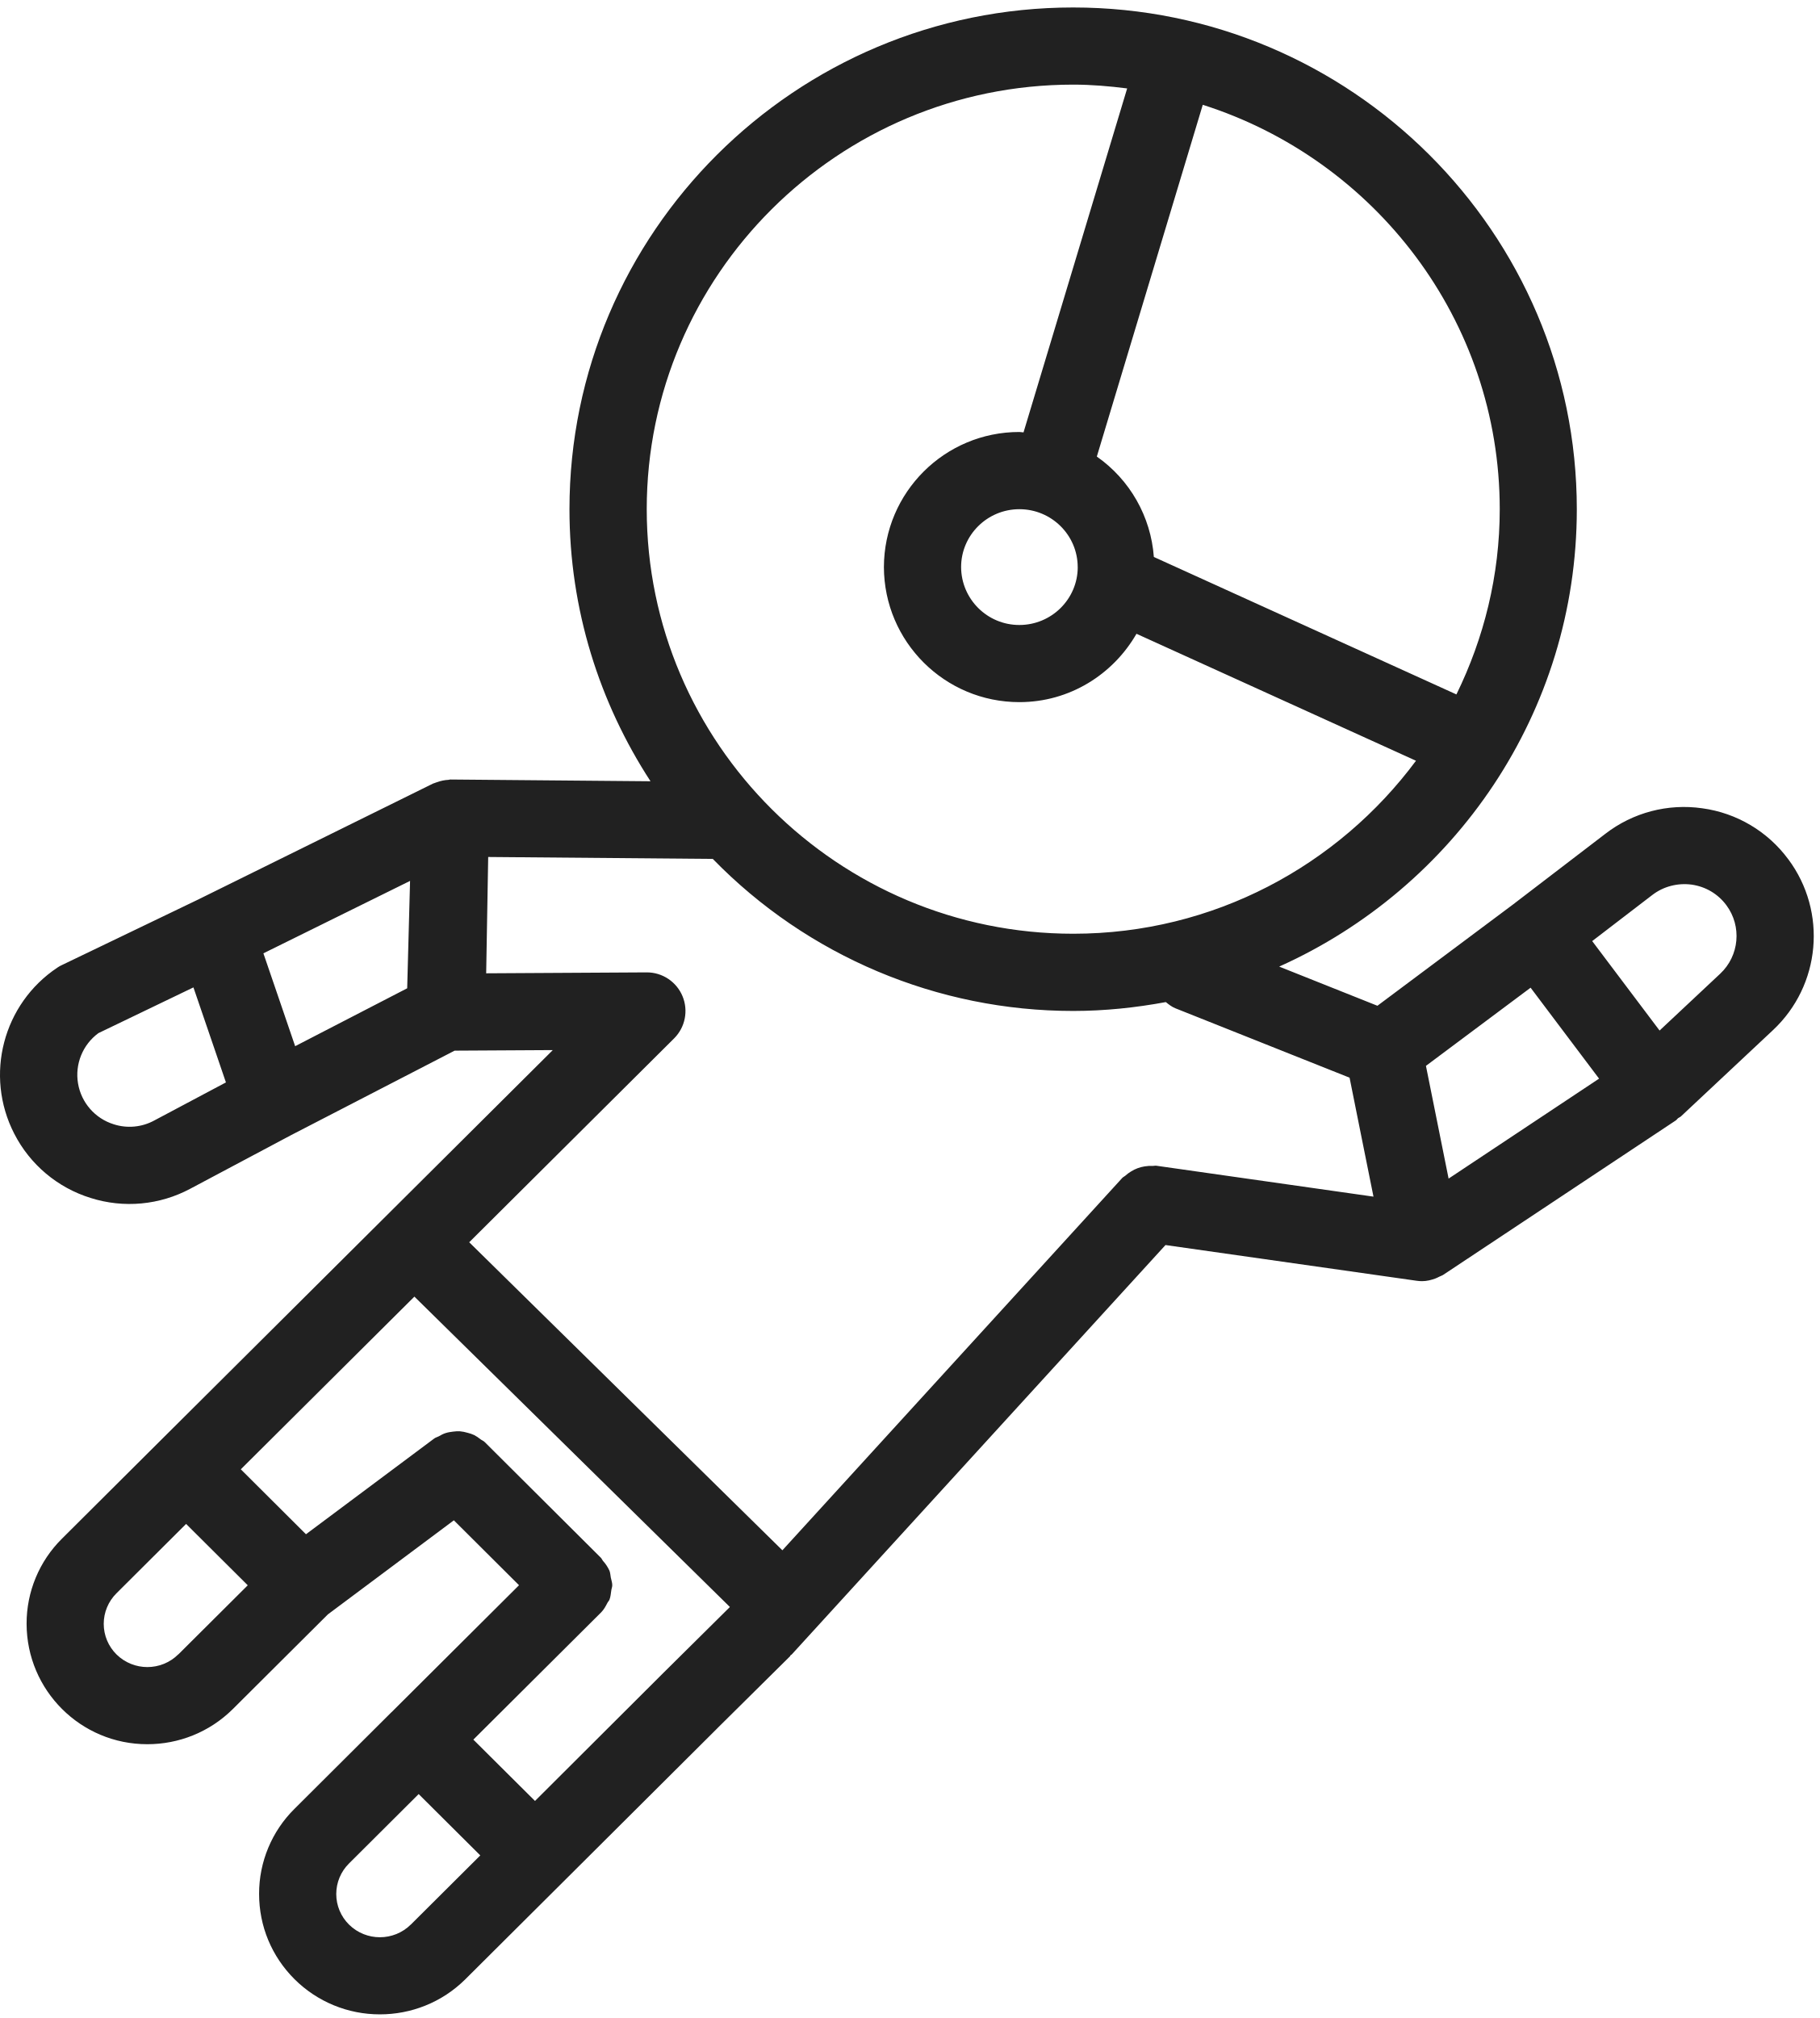
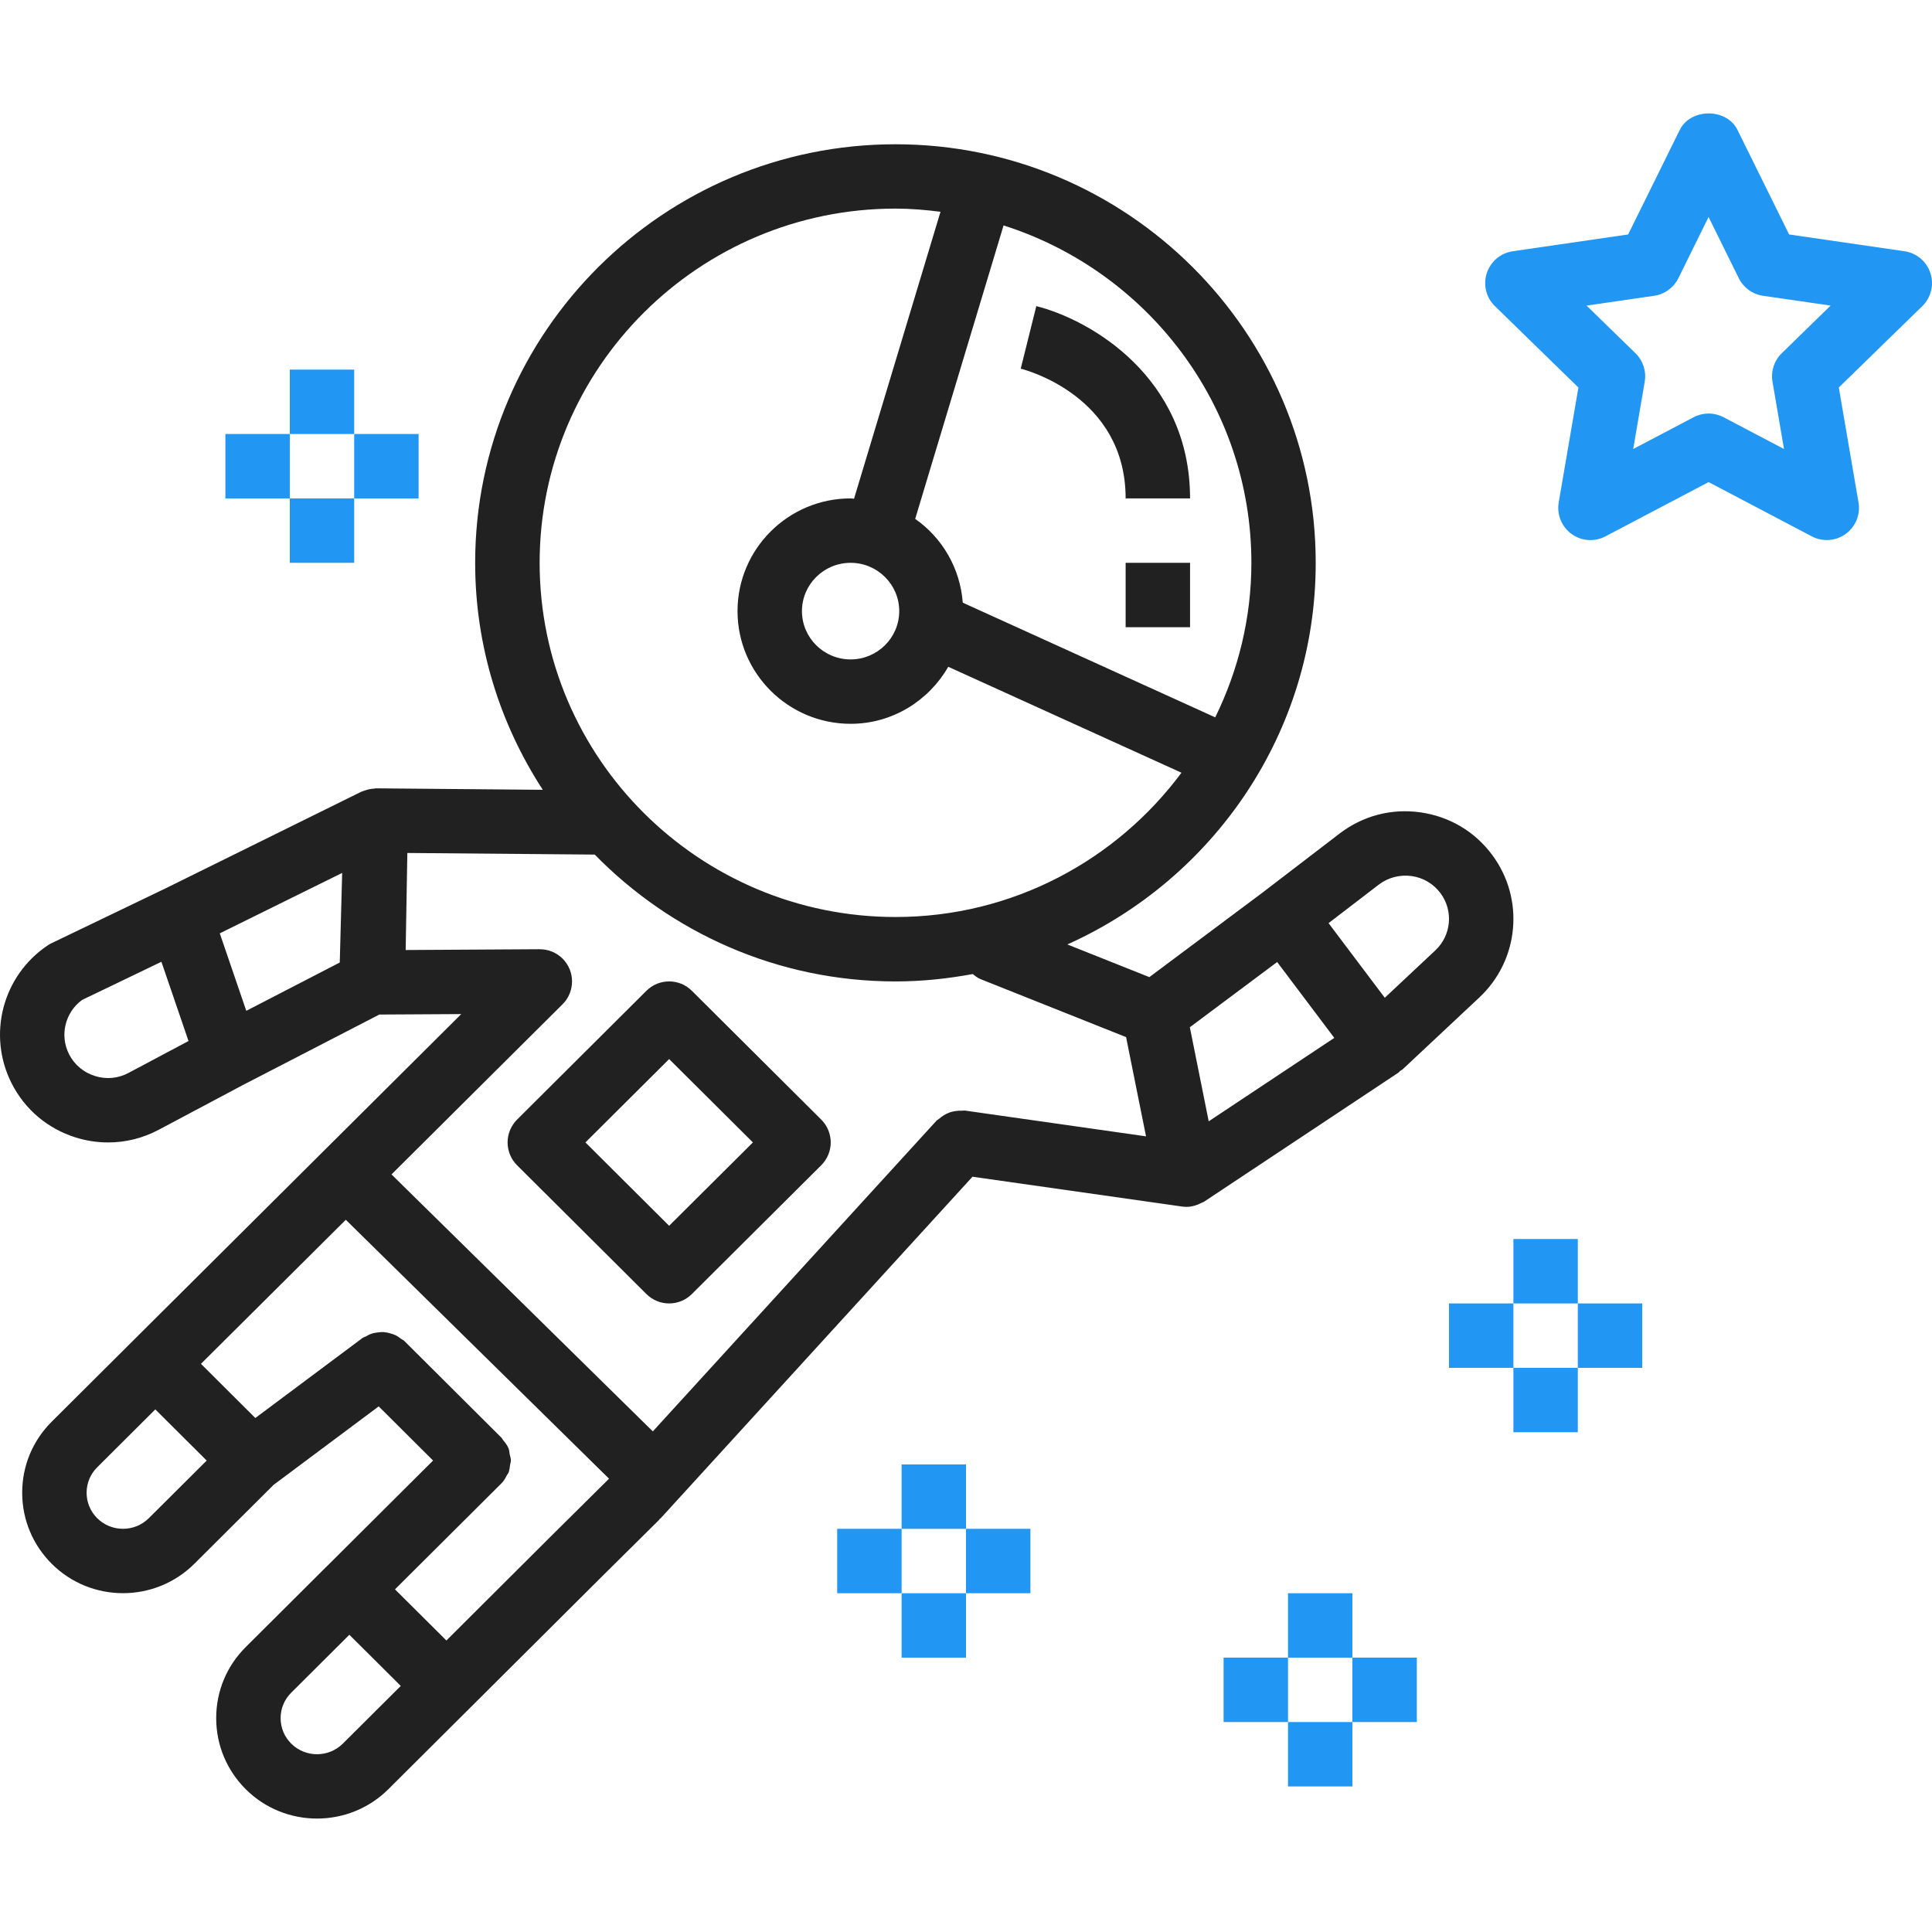
- <svg xmlns="http://www.w3.org/2000/svg" width="55" height="61" fill="none">
-   <path d="M54.063 25.974a3.88 3.88 0 0 0-2.599-1.541 3.886 3.886 0 0 0-2.93.77L45.794 27.3l-.001.002-4.151 3.1-2.97-1.184c5.296-2.376 8.998-7.674 8.998-13.825 0-8.363-6.83-15.167-15.227-15.167S17.216 7.031 17.216 15.394c0 3.031.907 5.85 2.45 8.222l-6.046-.053h-.01c-.019 0-.034.01-.051.01a1.14 1.14 0 0 0-.34.069c-.028.01-.057.016-.084.029-.014.006-.028.007-.042.014l-7.072 3.491c-.001 0-.003 0-.003.002l-4.141 1.991a.905.905 0 0 0-.138.077A3.895 3.895 0 0 0 .43 34.268a3.884 3.884 0 0 0 2.31 1.944 3.891 3.891 0 0 0 3.016-.281l3.036-1.614 4.952-2.558 2.968-.017L4.808 43.588c0 .002-.002.002-.003.003l-2.928 2.916a3.607 3.607 0 0 0-1.073 2.577 3.647 3.647 0 0 0 3.652 3.64c.936 0 1.869-.355 2.582-1.062l2.875-2.863 3.808-2.843 1.97 1.962-3.853 3.837-.004.002-2.928 2.917a3.607 3.607 0 0 0-1.073 2.576c0 .973.38 1.889 1.073 2.579a3.65 3.65 0 0 0 2.58 1.061c.935 0 1.87-.354 2.582-1.061l2.93-2.917 4.686-4.667.002-.003 2.21-2.188-.01-.008c.015-.014.035-.019.049-.034l11.3-12.377 7.593 1.08c.055.008.11.012.165.012.14 0 .277-.034.41-.084.038-.014.071-.033.108-.051.042-.021.086-.033.126-.06l7.029-4.666c.026-.018.04-.046.064-.065.028-.022.063-.031.089-.056l2.78-2.605a3.892 3.892 0 0 0 .465-5.166ZM4.66 33.872a1.56 1.56 0 0 1-1.221.113 1.565 1.565 0 0 1-.465-2.755l2.874-1.383.692 2.022.29.85-2.17 1.153Zm7.65-3.998-3.387 1.75-.558-1.633-.402-1.174 4.434-2.189-.087 3.246Zm33.03-14.482c0 2.009-.48 3.904-1.31 5.599l-9.147-4.155a4.07 4.07 0 0 0-1.724-3.035l3.203-10.633c5.2 1.655 8.978 6.507 8.978 12.224Zm-25.788 0c0-7.076 5.784-12.834 12.894-12.834.553 0 1.094.047 1.63.115L30.943 13.07c-.042 0-.081-.012-.125-.012a4.094 4.094 0 0 0-4.096 4.083 4.095 4.095 0 0 0 4.096 4.083c1.52 0 2.832-.838 3.54-2.066l8.45 3.838c-2.352 3.165-6.114 5.229-10.362 5.229-7.11 0-12.894-5.758-12.894-12.834Zm13.03 1.75c0 .965-.792 1.75-1.764 1.75a1.759 1.759 0 0 1-1.762-1.75c0-.965.79-1.75 1.762-1.75s1.763.785 1.763 1.75ZM5.391 50.007a1.33 1.33 0 0 1-1.87.002 1.3 1.3 0 0 1 0-1.847l2.105-2.097L7.49 47.92l-2.097 2.088Zm7.03 8.167a1.33 1.33 0 0 1-1.87.002 1.299 1.299 0 0 1 0-1.847l2.106-2.098.88.876.983.978-2.099 2.09Zm7.616-7.588-.003.003-3.86 3.85-.882-.877-.982-.977 3.857-3.84v-.001l.004-.002c.087-.088.142-.193.196-.297.015-.03.044-.056.057-.087.036-.09.042-.187.056-.281.007-.054.03-.104.03-.16 0-.077-.028-.153-.044-.23-.014-.07-.014-.141-.041-.209a1.166 1.166 0 0 0-.2-.301c-.022-.026-.03-.058-.054-.083h-.002s0-.003-.002-.005l-3.515-3.5c-.037-.037-.085-.052-.127-.084a1.122 1.122 0 0 0-.19-.126 1.091 1.091 0 0 0-.204-.07 1.134 1.134 0 0 0-.226-.044 1.142 1.142 0 0 0-.209.01c-.078.01-.151.02-.227.045-.074.023-.139.06-.206.098-.044.024-.093.033-.133.063l-3.88 2.896-1.97-1.963 5.248-5.22 9.538 9.382-2.029 2.01Zm14.917-15.349c-.034-.005-.066.008-.1.006a1.148 1.148 0 0 0-.252.015 1.081 1.081 0 0 0-.404.15c-.065.04-.124.081-.181.134-.028.024-.062.036-.088.064L23.653 46.862l-9.468-9.311 6.197-6.165a1.168 1.168 0 0 0-.83-1.993l-4.854.028.061-3.516 6.79.058a15.2 15.2 0 0 0 10.897 4.596c.957 0 1.89-.1 2.799-.268.087.07.174.14.283.185l5.272 2.1.333 1.659.39 1.937-6.569-.935Zm8.84.39-.685-3.408 3.164-2.363.828 1.1 1.242 1.649-4.55 3.022Zm8.21-6.193-1.832 1.717-2.037-2.704 1.818-1.394c.34-.261.768-.368 1.188-.313.422.06.796.28 1.05.622a1.562 1.562 0 0 1-.187 2.072Z" fill="#212121" />
+ <svg xmlns="http://www.w3.org/2000/svg" width="70" height="70" viewBox="0 0 70 70" fill="none">
+   <path d="M69.943 9.896C69.806 9.475 69.442 9.167 69.002 9.103L64.823 8.495L62.953 4.708C62.561 3.91 61.253 3.91 60.861 4.708L58.991 8.495L54.811 9.103C54.372 9.167 54.008 9.474 53.869 9.897C53.732 10.319 53.845 10.783 54.164 11.092L57.189 14.041L56.475 18.203C56.401 18.641 56.58 19.083 56.938 19.345C57.301 19.608 57.775 19.641 58.168 19.433L61.906 17.467L65.644 19.433C65.815 19.523 66.002 19.567 66.188 19.567C66.429 19.567 66.671 19.492 66.874 19.344C67.233 19.083 67.413 18.641 67.337 18.203L66.623 14.04L69.648 11.092C69.965 10.782 70.08 10.319 69.943 9.896ZM64.556 12.799C64.281 13.066 64.156 13.454 64.221 13.832L64.638 16.269L62.45 15.118C62.279 15.029 62.093 14.984 61.906 14.984C61.719 14.984 61.534 15.029 61.362 15.118L59.174 16.269L59.591 13.832C59.657 13.454 59.531 13.068 59.257 12.799L57.484 11.072L59.932 10.717C60.312 10.662 60.64 10.423 60.811 10.078L61.905 7.862L62.999 10.078C63.17 10.422 63.497 10.662 63.878 10.717L66.326 11.072L64.556 12.799Z" fill="#2196F3" />
+   <path d="M57.167 44.892H54.834V47.226H57.167V44.892Z" fill="#2196F3" />
+   <path d="M57.167 49.559H54.834V51.892H57.167V49.559Z" fill="#2196F3" />
+   <path d="M59.5 47.226H57.167V49.559H59.5V47.226Z" fill="#2196F3" />
+   <path d="M54.834 47.226H52.5V49.559H54.834V47.226Z" fill="#2196F3" />
+   <path d="M49 57.726H46.667V60.059H49V57.726Z" fill="#2196F3" />
+   <path d="M49 62.393H46.667V64.726H49V62.393Z" fill="#2196F3" />
+   <path d="M51.334 60.059H49V62.393H51.334V60.059Z" fill="#2196F3" />
+   <path d="M46.667 60.059H44.333V62.393H46.667V60.059Z" fill="#2196F3" />
+   <path d="M35 53.059H32.667V55.393H35V53.059Z" fill="#2196F3" />
+   <path d="M35 57.726H32.667V60.059H35V57.726Z" fill="#2196F3" />
+   <path d="M37.333 55.392H35V57.726H37.333V55.392Z" fill="#2196F3" />
+   <path d="M32.667 55.392H30.333V57.726H32.667V55.392Z" fill="#2196F3" />
+   <path d="M12.833 13.392H10.5V15.725H12.833V13.392Z" fill="#2196F3" />
+   <path d="M12.833 18.059H10.5V20.392H12.833V18.059Z" fill="#2196F3" />
+   <path d="M15.166 15.725H12.833V18.059H15.166V15.725Z" fill="#2196F3" />
+   <path d="M10.5 15.725H8.166V18.059H10.5V15.725Z" fill="#2196F3" />
+   <path d="M54.064 30.974C53.435 30.126 52.512 29.58 51.464 29.433C50.412 29.283 49.373 29.56 48.533 30.203L45.795 32.301L45.794 32.303L41.643 35.403L38.672 34.219C43.969 31.843 47.671 26.545 47.671 20.394C47.671 12.031 40.84 5.227 32.444 5.227C24.047 5.227 17.216 12.031 17.216 20.394C17.216 23.425 18.123 26.244 19.666 28.616L13.62 28.563C13.617 28.563 13.613 28.563 13.61 28.563C13.591 28.563 13.576 28.573 13.559 28.574C13.443 28.578 13.33 28.602 13.219 28.642C13.191 28.652 13.162 28.658 13.135 28.671C13.121 28.677 13.107 28.678 13.093 28.685L6.021 32.176C6.02 32.176 6.018 32.176 6.018 32.178L1.877 34.169C1.831 34.189 1.784 34.216 1.739 34.246C0.088 35.345 -0.474 37.504 0.43 39.268C0.912 40.206 1.732 40.896 2.74 41.212C3.129 41.334 3.525 41.393 3.92 41.393C4.553 41.393 5.181 41.238 5.756 40.931L8.792 39.317L13.744 36.759L16.712 36.742L4.808 48.588C4.807 48.59 4.806 48.59 4.805 48.591L1.877 51.507C1.185 52.196 0.804 53.109 0.804 54.084C0.804 55.056 1.185 55.972 1.877 56.662C2.587 57.369 3.522 57.724 4.456 57.724C5.392 57.724 6.325 57.369 7.038 56.662L9.913 53.799L13.721 50.956L15.691 52.918L11.838 56.755C11.836 56.756 11.835 56.756 11.834 56.757L8.906 59.674C8.214 60.362 7.833 61.276 7.833 62.25C7.833 63.223 8.214 64.139 8.906 64.829C9.616 65.536 10.552 65.89 11.486 65.89C12.421 65.89 13.357 65.536 14.068 64.829L16.998 61.912L21.684 57.245C21.685 57.244 21.685 57.243 21.686 57.242L23.895 55.054L23.887 55.046C23.901 55.032 23.921 55.027 23.935 55.012L35.235 42.635L42.828 43.715C42.883 43.723 42.938 43.727 42.993 43.727C43.134 43.727 43.27 43.693 43.402 43.643C43.441 43.629 43.474 43.61 43.511 43.592C43.553 43.571 43.597 43.559 43.637 43.532L50.666 38.865C50.692 38.848 50.706 38.82 50.73 38.801C50.758 38.779 50.793 38.77 50.819 38.745L53.6 36.14C55.047 34.784 55.247 32.563 54.064 30.974ZM4.66 38.872C4.281 39.075 3.851 39.116 3.439 38.985C3.03 38.858 2.699 38.579 2.505 38.203C2.153 37.517 2.357 36.681 2.974 36.23L5.848 34.847L6.54 36.869L6.83 37.718L4.66 38.872ZM12.31 34.874L8.923 36.624L8.365 34.991L7.963 33.817L12.397 31.628L12.31 34.874ZM45.34 20.392C45.34 22.401 44.861 24.296 44.03 25.991L34.883 21.836C34.788 20.582 34.137 19.484 33.159 18.8L36.361 8.168C41.563 9.823 45.34 14.675 45.34 20.392ZM19.552 20.392C19.552 13.316 25.336 7.558 32.446 7.558C32.999 7.558 33.54 7.605 34.076 7.673L30.943 18.071C30.901 18.07 30.862 18.058 30.819 18.058C28.56 18.058 26.722 19.89 26.722 22.142C26.722 24.394 28.56 26.225 30.819 26.225C32.337 26.225 33.65 25.387 34.358 24.159L42.807 27.997C40.456 31.162 36.694 33.225 32.446 33.225C25.336 33.225 19.552 27.468 19.552 20.392ZM32.581 22.142C32.581 23.107 31.79 23.892 30.819 23.892C29.847 23.892 29.056 23.107 29.056 22.142C29.056 21.177 29.847 20.392 30.819 20.392C31.79 20.392 32.581 21.177 32.581 22.142ZM5.392 55.007C4.875 55.52 4.038 55.519 3.523 55.009C3.274 54.76 3.138 54.432 3.138 54.084C3.138 53.736 3.274 53.408 3.523 53.162L5.627 51.065L7.489 52.919L5.392 55.007ZM12.422 63.174C11.905 63.687 11.068 63.688 10.552 63.175C10.303 62.927 10.167 62.599 10.167 62.25C10.167 61.903 10.303 61.575 10.552 61.329L12.658 59.231L13.539 60.107L14.521 61.085L12.422 63.174ZM20.038 55.586C20.037 55.587 20.036 55.587 20.035 55.589L16.174 59.438L15.293 58.562L14.311 57.585L18.168 53.745C18.168 53.745 18.168 53.745 18.168 53.744C18.169 53.743 18.17 53.743 18.172 53.742C18.259 53.654 18.314 53.549 18.368 53.445C18.383 53.415 18.412 53.389 18.425 53.358C18.461 53.268 18.467 53.171 18.481 53.077C18.488 53.023 18.511 52.973 18.511 52.918C18.511 52.84 18.483 52.764 18.467 52.687C18.453 52.617 18.453 52.546 18.426 52.478C18.382 52.368 18.306 52.272 18.227 52.177C18.204 52.151 18.196 52.119 18.172 52.094C18.172 52.094 18.172 52.094 18.171 52.094C18.169 52.093 18.169 52.091 18.168 52.09L14.653 48.59C14.616 48.552 14.568 48.537 14.526 48.505C14.464 48.458 14.405 48.413 14.336 48.38C14.269 48.347 14.201 48.327 14.132 48.308C14.057 48.287 13.985 48.271 13.906 48.265C13.835 48.26 13.769 48.267 13.697 48.276C13.619 48.285 13.546 48.295 13.47 48.32C13.396 48.343 13.331 48.379 13.264 48.418C13.22 48.442 13.171 48.451 13.13 48.481L9.251 51.377L7.281 49.414L12.529 44.195L22.067 53.576L20.038 55.586ZM34.955 40.237C34.921 40.233 34.889 40.245 34.855 40.243C34.77 40.238 34.689 40.244 34.603 40.258C34.537 40.27 34.474 40.283 34.411 40.305C34.336 40.331 34.269 40.366 34.2 40.407C34.134 40.447 34.075 40.489 34.018 40.542C33.99 40.566 33.956 40.578 33.93 40.606L23.653 51.862L14.185 42.551L20.383 36.386C20.839 35.931 20.841 35.192 20.386 34.735C20.156 34.505 19.854 34.392 19.552 34.393V34.392L14.698 34.421L14.759 30.905L21.549 30.963C24.317 33.794 28.176 35.559 32.446 35.559C33.403 35.559 34.336 35.46 35.245 35.291C35.332 35.361 35.419 35.432 35.528 35.476L40.8 37.576L41.133 39.235L41.523 41.172L34.955 40.237ZM43.794 40.627L43.11 37.219L46.274 34.856L47.102 35.955L48.344 37.605L43.794 40.627ZM52.005 34.434L50.173 36.151L48.136 33.447L49.954 32.053C50.294 31.792 50.722 31.685 51.142 31.74C51.564 31.8 51.938 32.02 52.192 32.362C52.666 33 52.585 33.891 52.005 34.434Z" fill="#212121" />
+   <path d="M29.755 40.565L25.067 35.898C24.613 35.445 23.875 35.445 23.421 35.898L18.734 40.565C18.515 40.786 18.391 41.082 18.391 41.392C18.391 41.703 18.514 42 18.734 42.219L23.421 46.886C23.648 47.112 23.947 47.226 24.244 47.226C24.542 47.226 24.84 47.112 25.067 46.886L29.755 42.219C29.974 42 30.099 41.703 30.099 41.392C30.099 41.082 29.975 40.784 29.755 40.565ZM24.244 44.413L21.211 41.392L24.244 38.372L27.279 41.392L24.244 44.413Z" fill="#212121" />
+   <path d="M37.547 11.092L36.983 13.358C37.139 13.397 40.784 14.346 40.784 18.059H43.118C43.118 13.646 39.474 11.572 37.547 11.092Z" fill="#212121" />
+   <path d="M43.118 20.392H40.784V22.725H43.118V20.392Z" fill="#212121" />
</svg>
